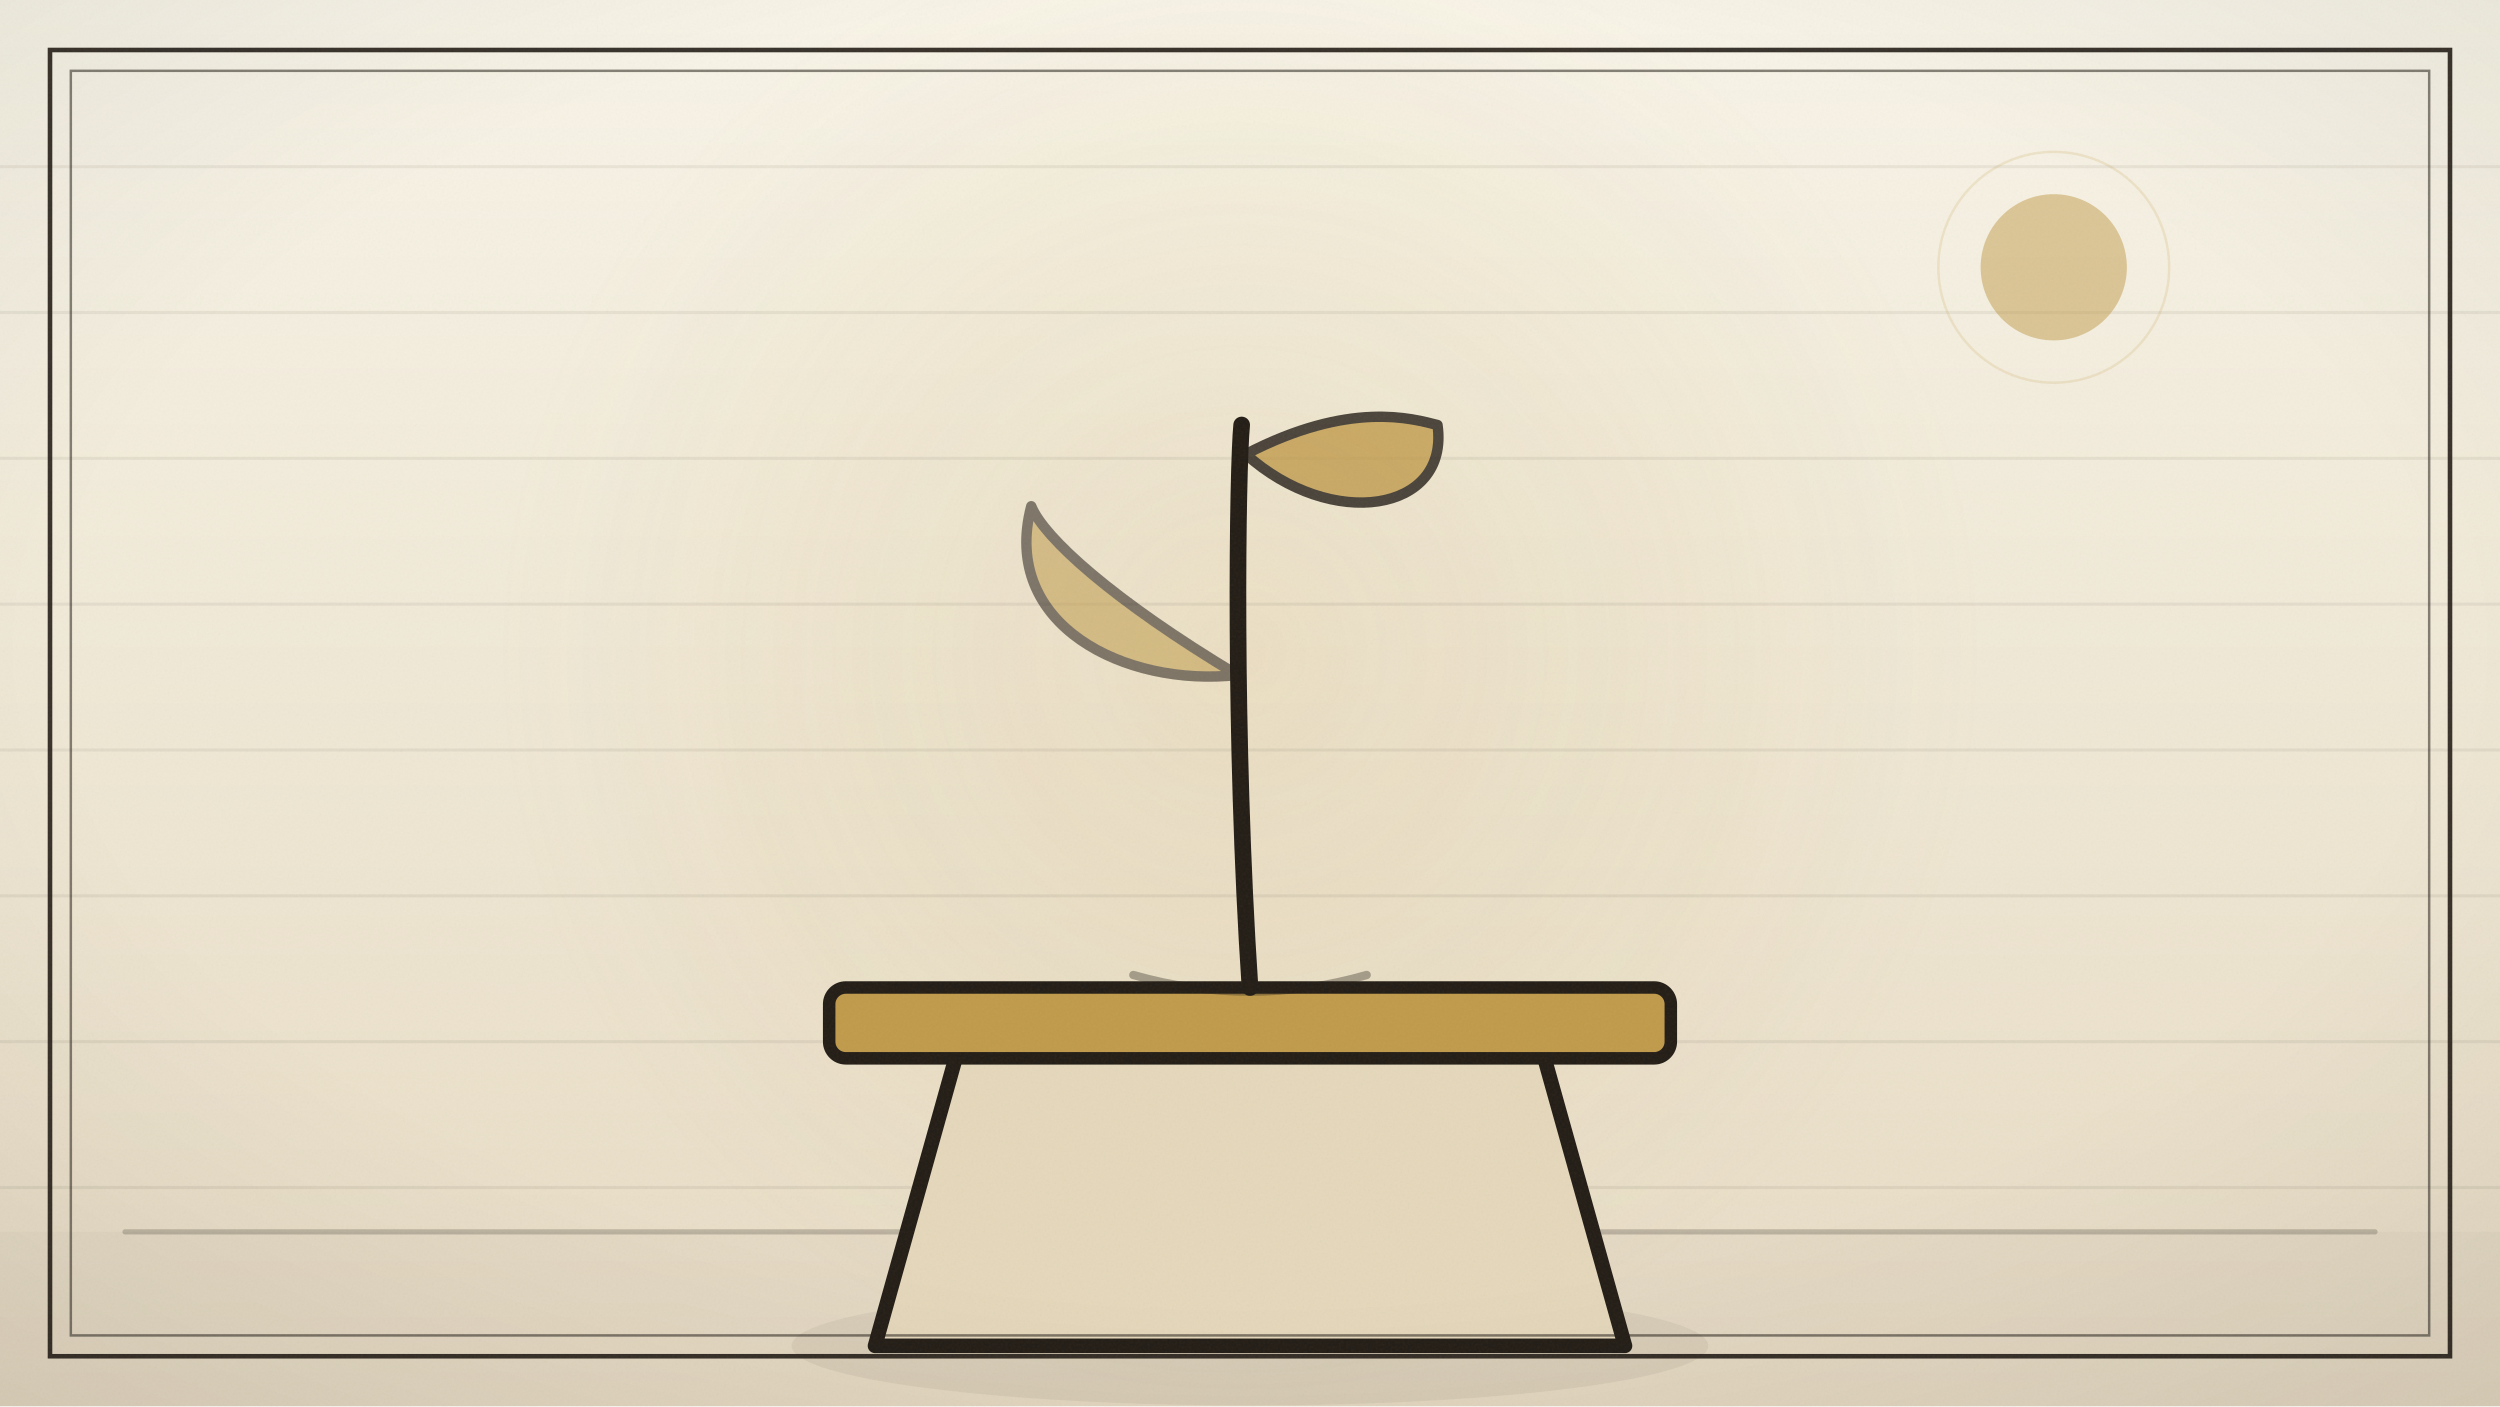
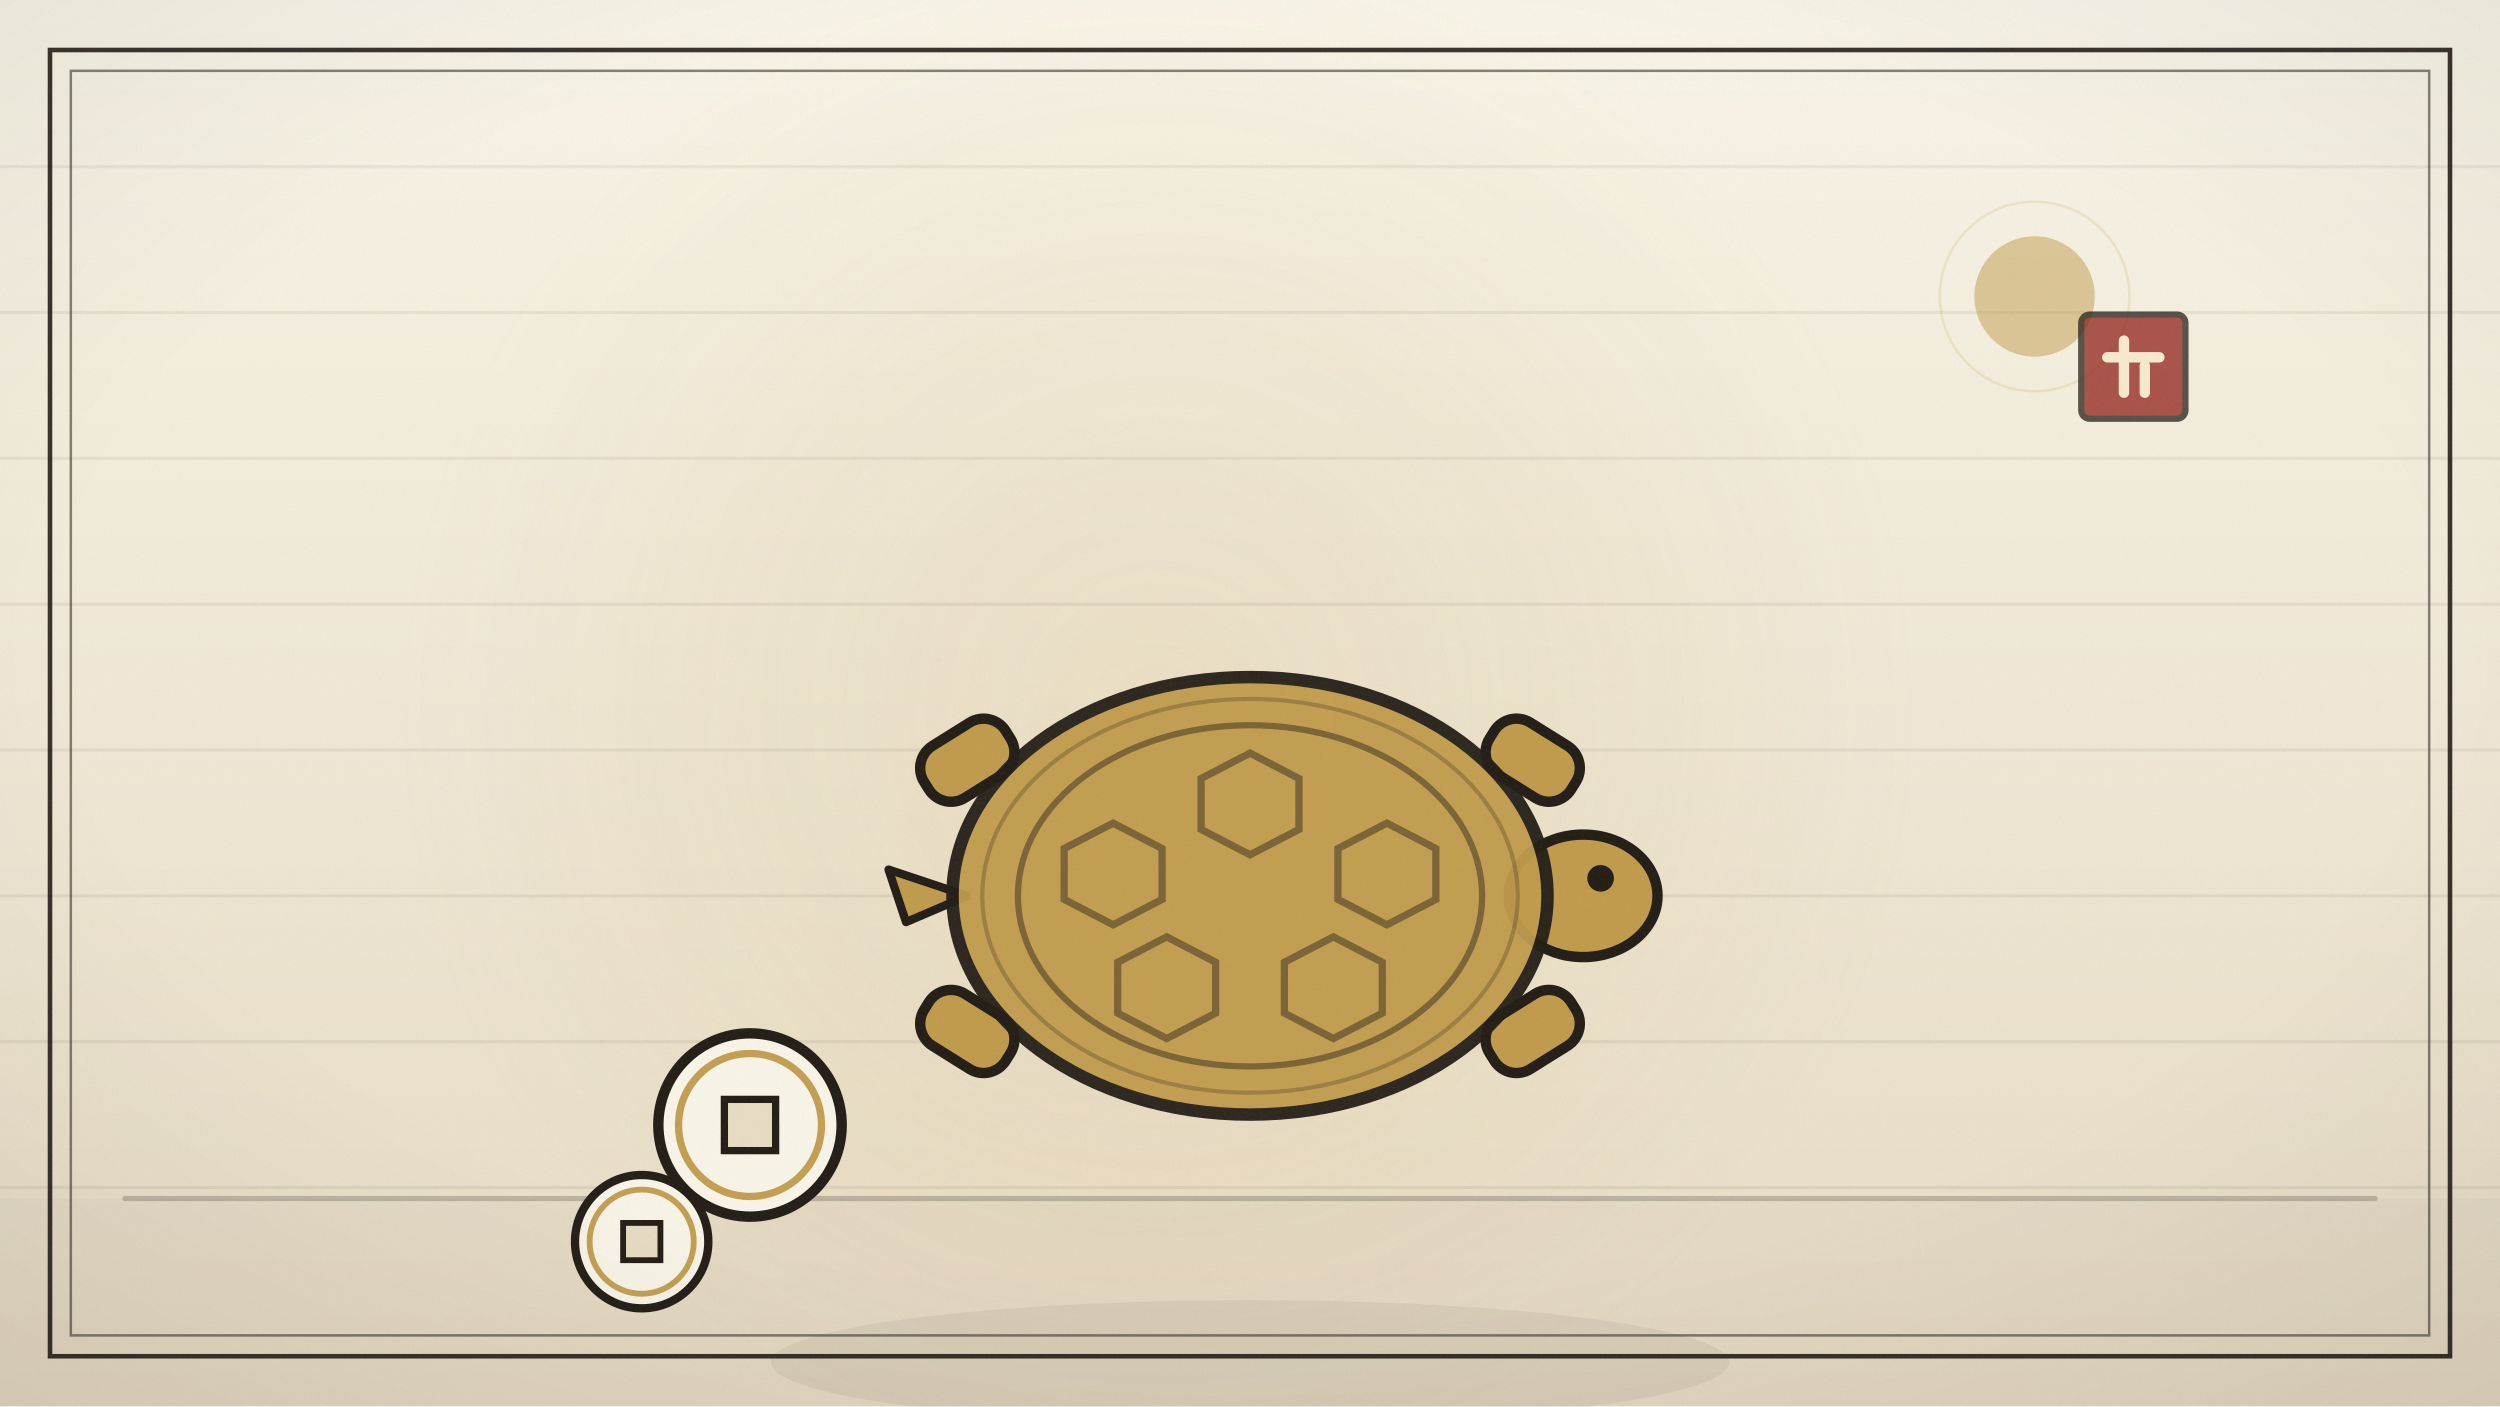
- <svg xmlns="http://www.w3.org/2000/svg" viewBox="0 0 1200 675" width="1200" height="675" role="img" aria-label="정운타임즈 일러스트 · sprout">
+ <svg xmlns="http://www.w3.org/2000/svg" viewBox="0 0 1200 675" width="1200" height="675" role="img" aria-label="정운타임즈 일러스트 · shop">
  <defs>
    <linearGradient id="paper79535" x1="0" y1="0" x2="0" y2="1">
      <stop offset="0" stop-color="#f8f4e7" />
      <stop offset="1" stop-color="#e7dbc3" />
    </linearGradient>
    <radialGradient id="wash79535" cx="0.5" cy="0.5" r="0.5">
      <stop offset="0" stop-color="#c09a4a" stop-opacity="0.16" />
      <stop offset="0.62" stop-color="#c09a4a" stop-opacity="0.07" />
      <stop offset="1" stop-color="#c09a4a" stop-opacity="0" />
    </radialGradient>
    <linearGradient id="fade79535" x1="0" y1="0" x2="0" y2="1">
      <stop offset="0" stop-color="#e7dbc3" stop-opacity="0" />
      <stop offset="1" stop-color="#221c15" stop-opacity="0.10" />
    </linearGradient>
    <radialGradient id="vig79535" cx="0.5" cy="0.46" r="0.78">
      <stop offset="0.6" stop-color="#000" stop-opacity="0" />
      <stop offset="1" stop-color="#000" stop-opacity="0.08" />
    </radialGradient>
    <filter id="grain79535" x="0" y="0" width="100%" height="100%">
      <feTurbulence type="fractalNoise" baseFrequency="0.85" numOctaves="2" stitchTiles="stitch" />
      <feColorMatrix type="saturate" values="0" />
    </filter>
  </defs>
  <rect width="1200" height="675" fill="url(#paper79535)" />
-   <circle cx="595.2" cy="313.4" r="355.3" fill="url(#wash79535)" opacity="0.85" />
+   <circle cx="555.8" cy="341.5" r="362.6" fill="url(#wash79535)" opacity="0.85" />
  <line x1="0.0" y1="80.0" x2="1200.0" y2="80.0" stroke="#221c15" stroke-width="1.5" stroke-linecap="round" opacity="0.07" />
  <line x1="0.0" y1="150.0" x2="1200.0" y2="150.0" stroke="#221c15" stroke-width="1.5" stroke-linecap="round" opacity="0.07" />
  <line x1="0.0" y1="220.0" x2="1200.0" y2="220.0" stroke="#221c15" stroke-width="1.5" stroke-linecap="round" opacity="0.07" />
  <line x1="0.0" y1="290.0" x2="1200.0" y2="290.0" stroke="#221c15" stroke-width="1.5" stroke-linecap="round" opacity="0.07" />
  <line x1="0.0" y1="360.0" x2="1200.0" y2="360.0" stroke="#221c15" stroke-width="1.5" stroke-linecap="round" opacity="0.07" />
  <line x1="0.0" y1="430.0" x2="1200.0" y2="430.0" stroke="#221c15" stroke-width="1.5" stroke-linecap="round" opacity="0.07" />
  <line x1="0.0" y1="500.0" x2="1200.0" y2="500.0" stroke="#221c15" stroke-width="1.5" stroke-linecap="round" opacity="0.07" />
  <line x1="0.0" y1="570.0" x2="1200.0" y2="570.0" stroke="#221c15" stroke-width="1.5" stroke-linecap="round" opacity="0.07" />
-   <line x1="60.0" y1="591.3" x2="1140.0" y2="591.3" stroke="#221c15" stroke-width="2.5" stroke-linecap="round" opacity="0.22" />
-   <rect x="0.0" y="591.3" width="1200.0" height="83.7" rx="0.0" fill="#221c15" stroke="ink" stroke-width="6" opacity="0.03" />
-   <circle cx="985.8" cy="128.3" r="34.6" fill="#c09a4a" stroke="#c09a4a" stroke-width="1" opacity="0.5" />
-   <circle cx="985.8" cy="128.3" r="55.4" fill="none" stroke="#c09a4a" stroke-width="1.2" opacity="0.18" />
-   <ellipse cx="600.0" cy="646.0" rx="220.0" ry="28.6" fill="#221c15" stroke="none" stroke-width="0" opacity="0.06" />
-   <path d="M 420 646 L 462 496 L 738 496 L 780 646 Z" fill="#e4d7ba" stroke="#221c15" stroke-width="7" stroke-linecap="round" stroke-linejoin="round" />
-   <rect x="398.0" y="474.0" width="404.0" height="34.0" rx="8.0" fill="#c09a4a" stroke="#221c15" stroke-width="6" />
-   <path d="M 600.0 474.0 C 592.0 354.0 594.0 224.0 596.0 204.0" fill="none" stroke="#221c15" stroke-width="8" stroke-linecap="round" stroke-linejoin="round" />
-   <path d="M 594.0 324.0 C 534.0 288.0 501.0 258.0 495.0 243.0 C 480.0 300.0 540.0 330.0 594.0 324.0 Z" fill="#c09a4a" stroke="#221c15" stroke-width="5" stroke-linecap="round" stroke-linejoin="round" opacity="0.55" />
-   <path d="M 598.0 218.0 C 648.0 192.0 678.0 201.0 690.0 204.0 C 696.0 246.0 639.0 255.0 598.0 218.0 Z" fill="#c09a4a" stroke="#221c15" stroke-width="5" stroke-linecap="round" stroke-linejoin="round" opacity="0.8" />
-   <path d="M 544.0 468.0 q 56.0 16.0 112.0 0" fill="none" stroke="#221c15" stroke-width="4" stroke-linecap="round" stroke-linejoin="round" opacity="0.35" />
+   <line x1="60.0" y1="575.3" x2="1140.0" y2="575.3" stroke="#221c15" stroke-width="2.5" stroke-linecap="round" opacity="0.22" />
+   <rect x="0.0" y="575.3" width="1200.0" height="99.7" rx="0.0" fill="#221c15" stroke="ink" stroke-width="6" opacity="0.03" />
+   <circle cx="976.6" cy="142.3" r="28.4" fill="#c09a4a" stroke="#c09a4a" stroke-width="1" opacity="0.5" />
+   <circle cx="976.6" cy="142.3" r="45.5" fill="none" stroke="#c09a4a" stroke-width="1.2" opacity="0.18" />
+   <ellipse cx="600.0" cy="654.0" rx="230.0" ry="29.9" fill="#221c15" stroke="none" stroke-width="0" opacity="0.06" />
+   <rect x="441.2" y="350.2" width="46.2" height="29.4" rx="12.6" fill="#c09a4a" stroke="#221c15" stroke-width="5" transform="rotate(-32 464.3 364.9)" />
+   <rect x="712.6" y="350.2" width="46.2" height="29.4" rx="12.6" fill="#c09a4a" stroke="#221c15" stroke-width="5" transform="rotate(32 735.7 364.9)" />
+   <rect x="441.2" y="480.4" width="46.2" height="29.4" rx="12.6" fill="#c09a4a" stroke="#221c15" stroke-width="5" transform="rotate(32 464.3 495.1)" />
+   <rect x="712.6" y="480.4" width="46.2" height="29.4" rx="12.6" fill="#c09a4a" stroke="#221c15" stroke-width="5" transform="rotate(-32 735.7 495.1)" />
+   <path d="M 464.3 430.0 l -37.8 -12.6 l 8.4 25.2 Z" fill="#c09a4a" stroke="#221c15" stroke-width="4" stroke-linecap="round" stroke-linejoin="round" />
+   <path d="M 728.5 415.3 L 747.3 411.1 L 747.3 448.9 L 728.5 444.7 Z" fill="#c09a4a" stroke="#221c15" stroke-width="4" stroke-linecap="round" stroke-linejoin="round" />
+   <ellipse cx="759.9" cy="430.0" rx="35.7" ry="29.4" fill="#c09a4a" stroke="#221c15" stroke-width="5" />
+   <circle cx="768.3" cy="421.6" r="5.9" fill="#221c15" stroke="#221c15" stroke-width="1" />
+   <ellipse cx="600.0" cy="430.0" rx="142.8" ry="105.0" fill="#c09a4a" stroke="#221c15" stroke-width="6" opacity="0.95" />
+   <ellipse cx="600.0" cy="430.0" rx="111.4" ry="81.9" fill="none" stroke="#221c15" stroke-width="3" opacity="0.45" />
+   <polygon points="623.5,398.1 600.0,410.3 576.5,398.1 576.5,373.7 600.0,361.5 623.5,373.7" fill="none" stroke="#221c15" stroke-width="3.5" opacity="0.45" />
+   <polygon points="557.8,431.7 534.3,443.9 510.8,431.7 510.8,407.3 534.3,395.1 557.8,407.3" fill="none" stroke="#221c15" stroke-width="3.5" opacity="0.45" />
+   <polygon points="689.2,431.7 665.7,443.9 642.2,431.7 642.2,407.3 665.7,395.1 689.2,407.3" fill="none" stroke="#221c15" stroke-width="3.5" opacity="0.45" />
+   <polygon points="583.5,486.3 560.0,498.5 536.5,486.3 536.5,461.9 560.0,449.7 583.5,461.9" fill="none" stroke="#221c15" stroke-width="3.5" opacity="0.45" />
+   <polygon points="663.5,486.3 640.0,498.5 616.5,486.3 616.5,461.9 640.0,449.7 663.5,461.9" fill="none" stroke="#221c15" stroke-width="3.5" opacity="0.45" />
+   <ellipse cx="600.0" cy="430.0" rx="128.5" ry="94.5" fill="none" stroke="#221c15" stroke-width="2" opacity="0.25" />
+   <g transform="translate(1200 0) scale(-1 1)">
+     <circle cx="840.0" cy="540.0" r="44.0" fill="#f8f4e7" stroke="#221c15" stroke-width="5" />
+     <circle cx="840.0" cy="540.0" r="34.3" fill="none" stroke="#c09a4a" stroke-width="3.5" opacity="0.95" />
+     <rect x="827.7" y="527.7" width="24.6" height="24.6" rx="0.0" fill="#e7dbc3" stroke="#221c15" stroke-width="3.5" />
+     <circle cx="892.0" cy="596.0" r="32.0" fill="#f8f4e7" stroke="#221c15" stroke-width="4" />
+     <circle cx="892.0" cy="596.0" r="25.0" fill="none" stroke="#c09a4a" stroke-width="2.8" opacity="0.95" />
+     <rect x="883.0" y="587.0" width="17.9" height="17.9" rx="0.0" fill="#e7dbc3" stroke="#221c15" stroke-width="2.8" />
+   </g>
+   <rect x="999.0" y="151.0" width="50.0" height="50.0" rx="4.0" fill="#8f1d17" stroke="#221c15" stroke-width="3" opacity="0.75" />
+   <line x1="1011.5" y1="171.5" x2="1036.5" y2="171.5" stroke="#f8e9cd" stroke-width="5.0" stroke-linecap="round" />
+   <line x1="1019.5" y1="163.5" x2="1019.5" y2="188.5" stroke="#f8e9cd" stroke-width="5.0" stroke-linecap="round" />
+   <line x1="1029.5" y1="175.5" x2="1029.5" y2="188.5" stroke="#f8e9cd" stroke-width="5.0" stroke-linecap="round" />
  <rect x="24.0" y="24.0" width="1152.0" height="627.0" rx="0.0" fill="none" stroke="#221c15" stroke-width="2.2" opacity="0.9" />
  <rect x="34.0" y="34.0" width="1132.0" height="607.0" rx="0.0" fill="none" stroke="#221c15" stroke-width="1.2" opacity="0.54" />
  <rect width="1200" height="675" fill="url(#vig79535)" />
  <rect width="1200" height="675" filter="url(#grain79535)" opacity="0.055" />
</svg>
